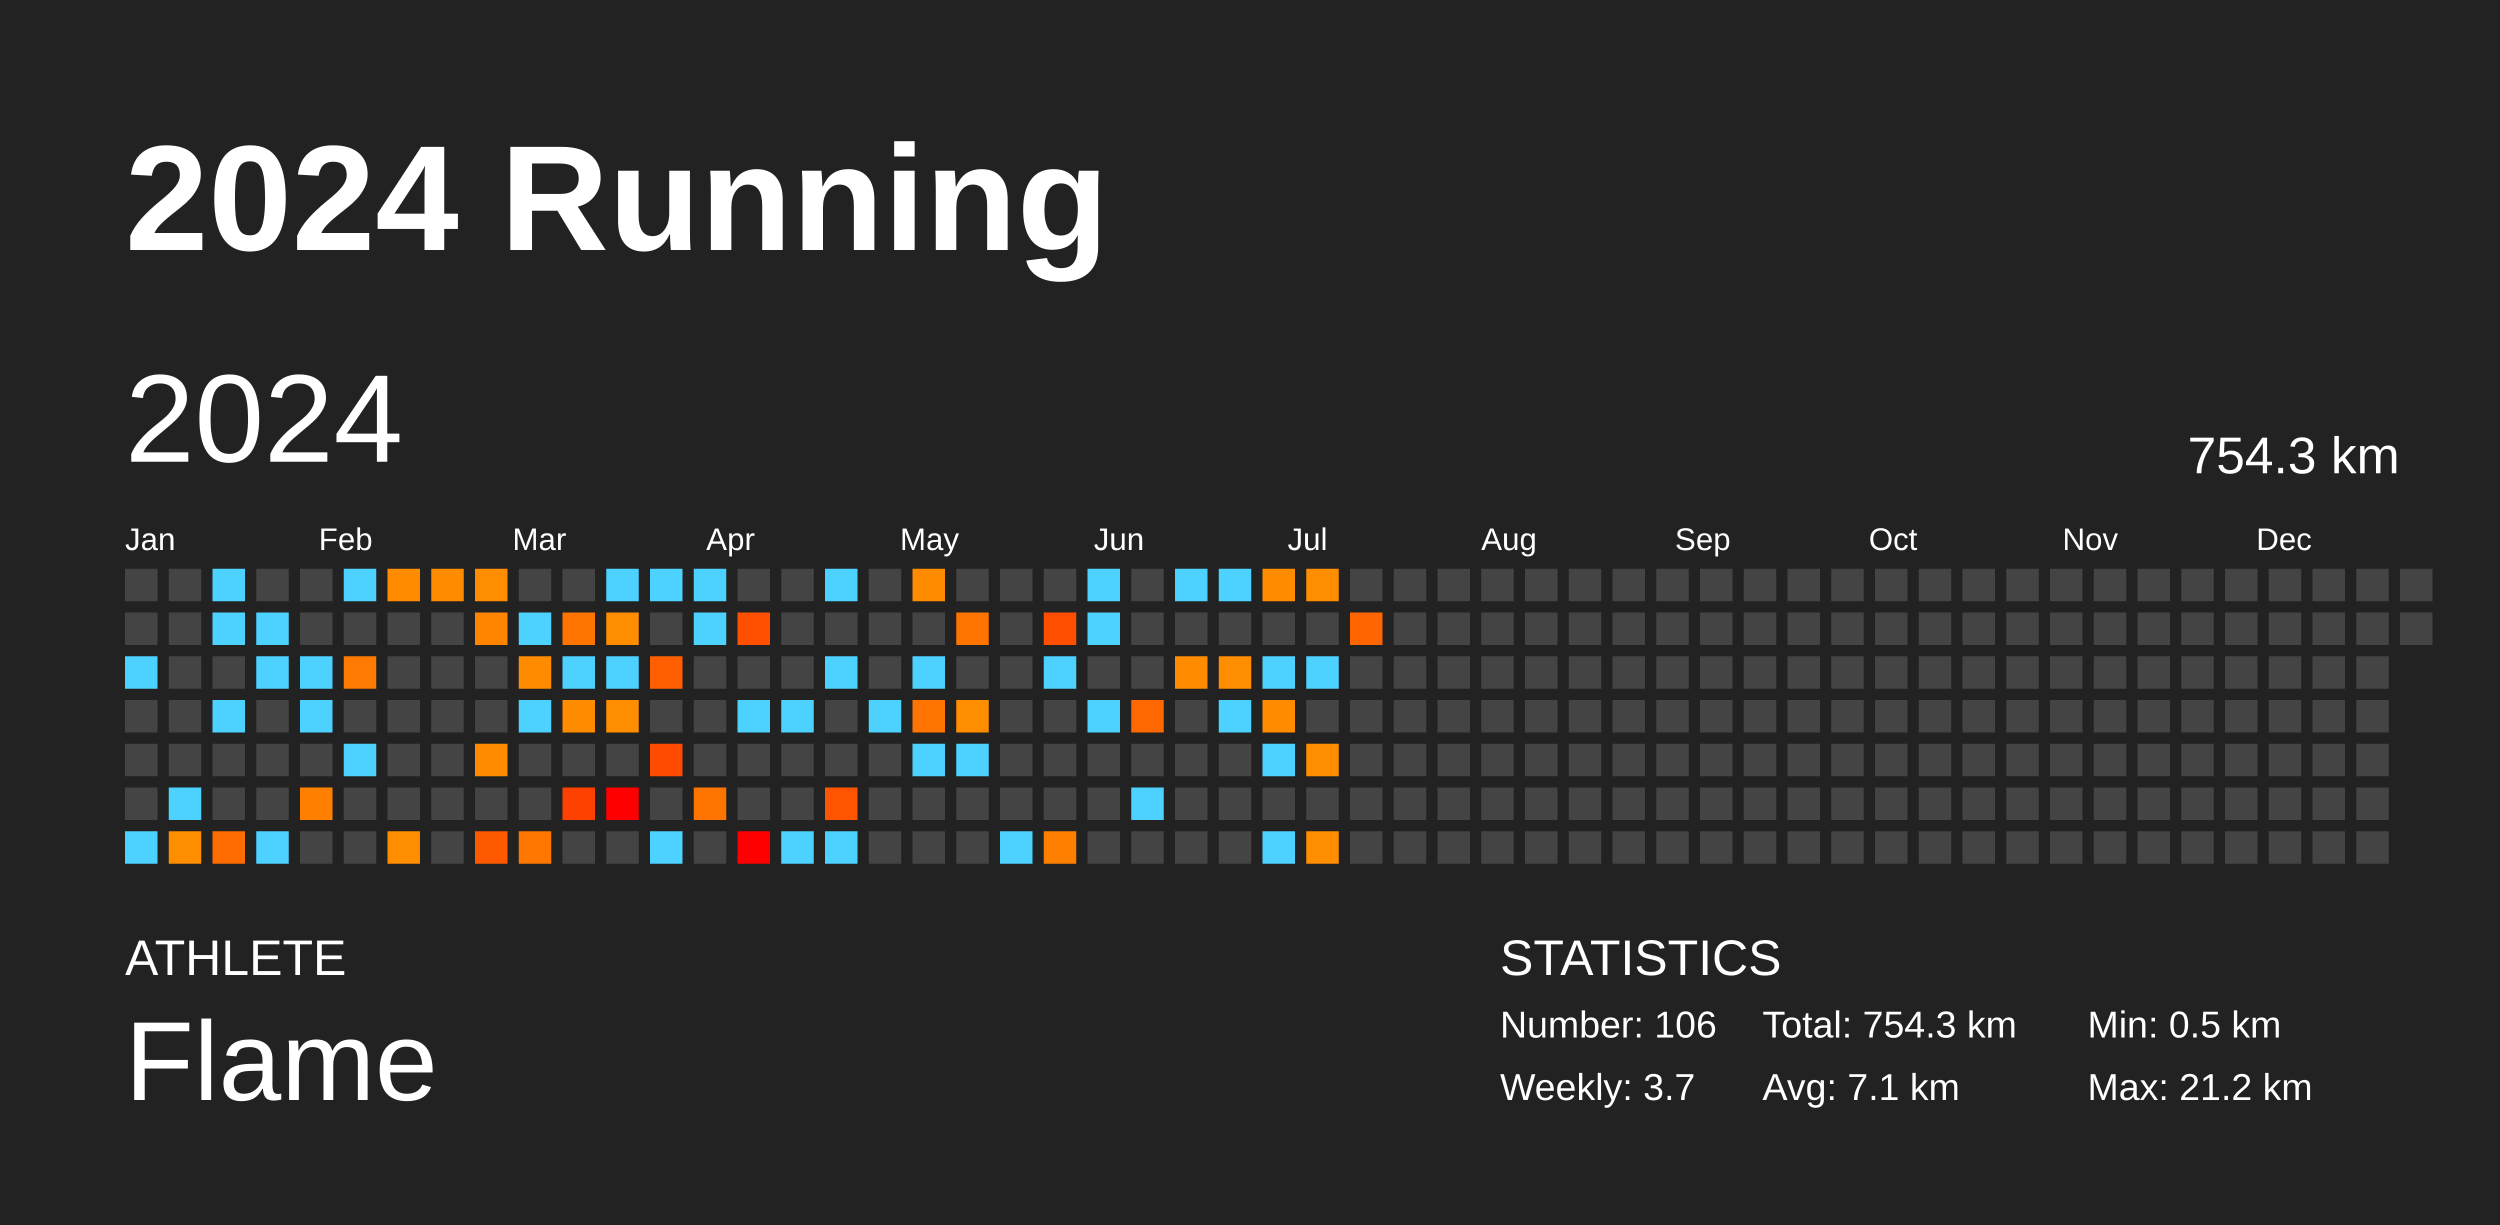
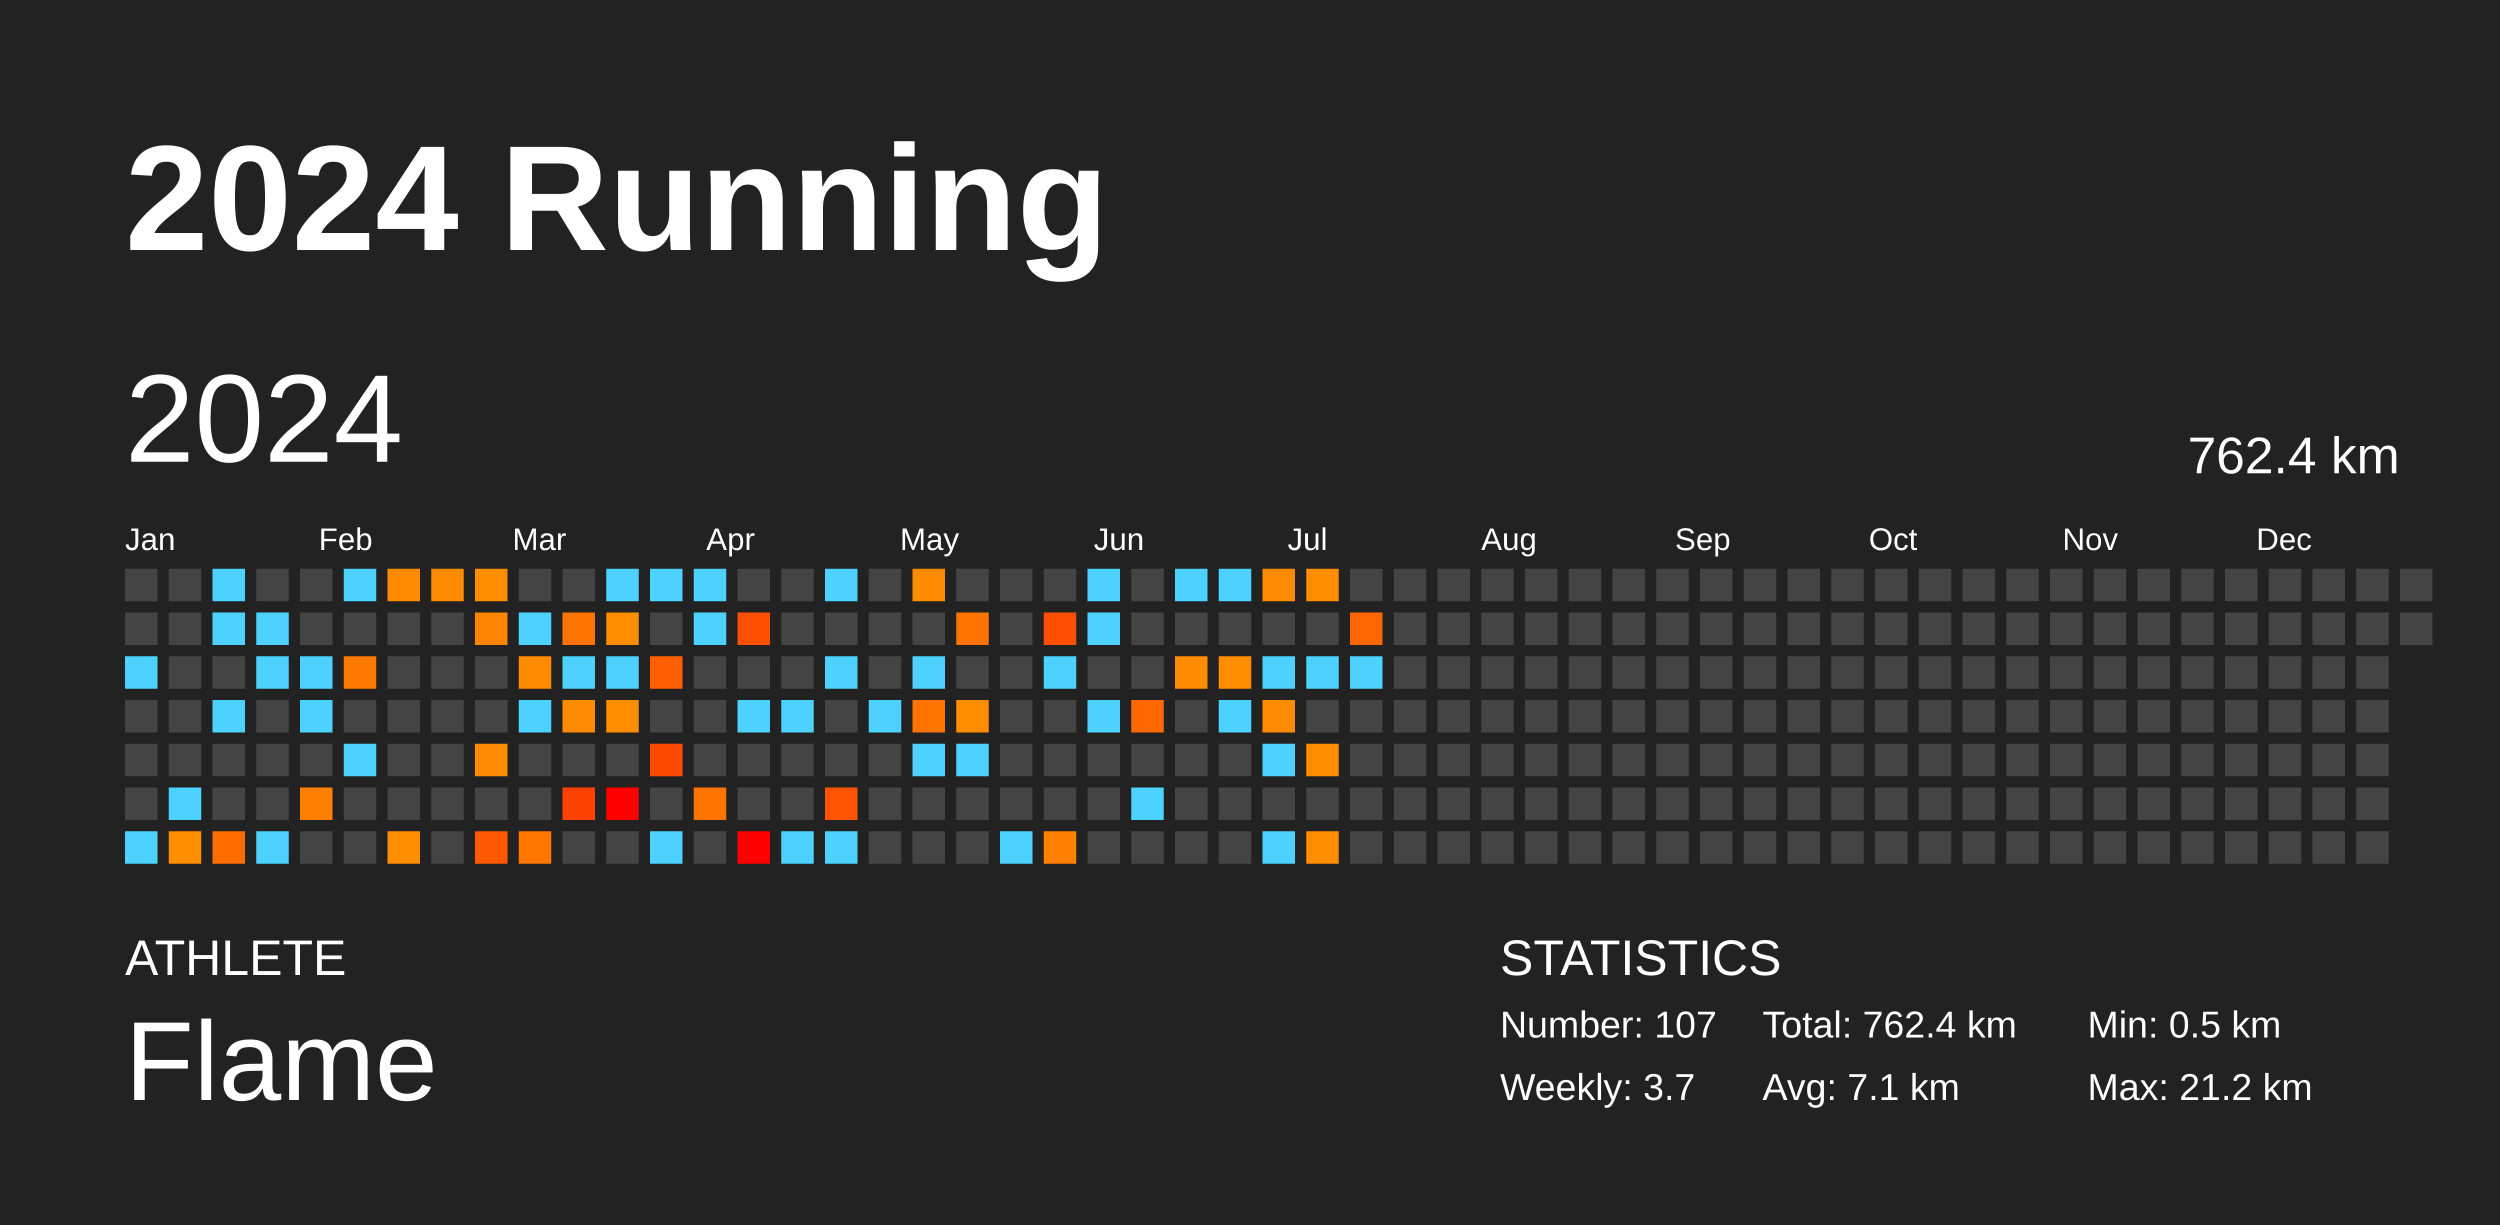
<svg xmlns="http://www.w3.org/2000/svg" baseProfile="full" height="98mm" version="1.1" viewBox="0,0,200,98" width="200mm">
  <defs />
  <rect fill="#222222" height="98" width="200" x="0" y="0" />
  <text fill="#FFFFFF" style="font-size:12px; font-family:Arial; font-weight:bold;" x="10" y="20">2024 Running</text>
  <text fill="#FFFFFF" style="font-size:4px; font-family:Arial" x="10" y="78">ATHLETE</text>
  <text fill="#FFFFFF" style="font-size:9px; font-family:Arial" x="10" y="88">Flame</text>
  <text fill="#FFFFFF" style="font-size:4px; font-family:Arial" x="120" y="78">STATISTICS</text>
-   <text fill="#FFFFFF" style="font-size:3px; font-family:Arial" x="120" y="83">Number: 106</text>
+   <text fill="#FFFFFF" style="font-size:3px; font-family:Arial" x="120" y="83">Number: 107</text>
  <text fill="#FFFFFF" style="font-size:3px; font-family:Arial" x="120" y="88">Weekly: 3.7</text>
-   <text fill="#FFFFFF" style="font-size:3px; font-family:Arial" x="141" y="83">Total: 754.3 km</text>
+   <text fill="#FFFFFF" style="font-size:3px; font-family:Arial" x="141" y="83">Total: 762.4 km</text>
  <text fill="#FFFFFF" style="font-size:3px; font-family:Arial" x="141" y="88">Avg: 7.1 km</text>
  <text fill="#FFFFFF" style="font-size:3px; font-family:Arial" x="167" y="83">Min: 0.5 km</text>
  <text fill="#FFFFFF" style="font-size:3px; font-family:Arial" x="167" y="88">Max: 21.2 km</text>
  <text dominant-baseline="hanging" fill="#FFFFFF" style="font-size:10.0px; font-family:Arial;" x="10" y="30">2024</text>
-   <text dominant-baseline="hanging" fill="#FFFFFF" style="font-size:4.125px; font-family:Arial;" x="175" y="35">754.3 km</text>
+   <text dominant-baseline="hanging" fill="#FFFFFF" style="font-size:4.125px; font-family:Arial;" x="175" y="35">762.4 km</text>
  <text fill="#FFFFFF" style="font-size:2.5px; font-family:Arial" x="10.0" y="44">Jan</text>
  <text fill="#FFFFFF" style="font-size:2.5px; font-family:Arial" x="25.5" y="44">Feb</text>
  <text fill="#FFFFFF" style="font-size:2.5px; font-family:Arial" x="41.0" y="44">Mar</text>
  <text fill="#FFFFFF" style="font-size:2.5px; font-family:Arial" x="56.5" y="44">Apr</text>
  <text fill="#FFFFFF" style="font-size:2.5px; font-family:Arial" x="72.0" y="44">May</text>
  <text fill="#FFFFFF" style="font-size:2.5px; font-family:Arial" x="87.5" y="44">Jun</text>
  <text fill="#FFFFFF" style="font-size:2.5px; font-family:Arial" x="103.0" y="44">Jul</text>
  <text fill="#FFFFFF" style="font-size:2.5px; font-family:Arial" x="118.5" y="44">Aug</text>
  <text fill="#FFFFFF" style="font-size:2.5px; font-family:Arial" x="134.0" y="44">Sep</text>
  <text fill="#FFFFFF" style="font-size:2.5px; font-family:Arial" x="149.5" y="44">Oct</text>
  <text fill="#FFFFFF" style="font-size:2.5px; font-family:Arial" x="165.0" y="44">Nov</text>
  <text fill="#FFFFFF" style="font-size:2.5px; font-family:Arial" x="180.5" y="44">Dec</text>
  <rect fill="#444444" height="2.6" width="2.6" x="10.0" y="45.5" />
  <rect fill="#444444" height="2.6" width="2.6" x="10.0" y="49.0" />
  <rect fill="#4dd2ff" height="2.6" width="2.6" x="10.0" y="52.5" />
  <rect fill="#444444" height="2.6" width="2.6" x="10.0" y="56.0" />
  <rect fill="#444444" height="2.6" width="2.6" x="10.0" y="59.5" />
  <rect fill="#444444" height="2.6" width="2.6" x="10.0" y="63.0" />
  <rect fill="#4dd2ff" height="2.6" width="2.6" x="10.0" y="66.5" />
  <rect fill="#444444" height="2.6" width="2.6" x="13.5" y="45.5" />
  <rect fill="#444444" height="2.6" width="2.6" x="13.5" y="49.0" />
  <rect fill="#444444" height="2.6" width="2.6" x="13.5" y="52.5" />
  <rect fill="#444444" height="2.6" width="2.6" x="13.5" y="56.0" />
  <rect fill="#444444" height="2.6" width="2.6" x="13.5" y="59.5" />
  <rect fill="#4dd2ff" height="2.6" width="2.6" x="13.5" y="63.0" />
  <rect fill="#ff8d00" height="2.6" width="2.6" x="13.5" y="66.5" />
  <rect fill="#4dd2ff" height="2.6" width="2.6" x="17.0" y="45.5" />
  <rect fill="#4dd2ff" height="2.6" width="2.6" x="17.0" y="49.0" />
  <rect fill="#444444" height="2.6" width="2.6" x="17.0" y="52.5" />
  <rect fill="#4dd2ff" height="2.6" width="2.6" x="17.0" y="56.0" />
  <rect fill="#444444" height="2.6" width="2.6" x="17.0" y="59.5" />
  <rect fill="#444444" height="2.6" width="2.6" x="17.0" y="63.0" />
  <rect fill="#ff6c00" height="2.6" width="2.6" x="17.0" y="66.5" />
  <rect fill="#444444" height="2.6" width="2.6" x="20.5" y="45.5" />
  <rect fill="#4dd2ff" height="2.6" width="2.6" x="20.5" y="49.0" />
  <rect fill="#4dd2ff" height="2.6" width="2.6" x="20.5" y="52.5" />
  <rect fill="#444444" height="2.6" width="2.6" x="20.5" y="56.0" />
  <rect fill="#444444" height="2.6" width="2.6" x="20.5" y="59.5" />
  <rect fill="#444444" height="2.6" width="2.6" x="20.5" y="63.0" />
  <rect fill="#4dd2ff" height="2.6" width="2.6" x="20.5" y="66.5" />
  <rect fill="#444444" height="2.6" width="2.6" x="24.0" y="45.5" />
  <rect fill="#444444" height="2.6" width="2.6" x="24.0" y="49.0" />
  <rect fill="#4dd2ff" height="2.6" width="2.6" x="24.0" y="52.5" />
  <rect fill="#4dd2ff" height="2.6" width="2.6" x="24.0" y="56.0" />
  <rect fill="#444444" height="2.6" width="2.6" x="24.0" y="59.5" />
  <rect fill="#ff8000" height="2.6" width="2.6" x="24.0" y="63.0" />
  <rect fill="#444444" height="2.6" width="2.6" x="24.0" y="66.5" />
  <rect fill="#4dd2ff" height="2.6" width="2.6" x="27.5" y="45.5" />
  <rect fill="#444444" height="2.6" width="2.6" x="27.5" y="49.0" />
  <rect fill="#ff7a00" height="2.6" width="2.6" x="27.5" y="52.5" />
  <rect fill="#444444" height="2.6" width="2.6" x="27.5" y="56.0" />
  <rect fill="#4dd2ff" height="2.6" width="2.6" x="27.5" y="59.5" />
  <rect fill="#444444" height="2.6" width="2.6" x="27.5" y="63.0" />
  <rect fill="#444444" height="2.6" width="2.6" x="27.5" y="66.5" />
  <rect fill="#ff8c00" height="2.6" width="2.6" x="31.0" y="45.5" />
  <rect fill="#444444" height="2.6" width="2.6" x="31.0" y="49.0" />
  <rect fill="#444444" height="2.6" width="2.6" x="31.0" y="52.5" />
  <rect fill="#444444" height="2.6" width="2.6" x="31.0" y="56.0" />
  <rect fill="#444444" height="2.6" width="2.6" x="31.0" y="59.5" />
  <rect fill="#444444" height="2.6" width="2.6" x="31.0" y="63.0" />
  <rect fill="#ff8d00" height="2.6" width="2.6" x="31.0" y="66.5" />
  <rect fill="#ff8c00" height="2.6" width="2.6" x="34.5" y="45.5" />
  <rect fill="#444444" height="2.6" width="2.6" x="34.5" y="49.0" />
  <rect fill="#444444" height="2.6" width="2.6" x="34.5" y="52.5" />
  <rect fill="#444444" height="2.6" width="2.6" x="34.5" y="56.0" />
  <rect fill="#444444" height="2.6" width="2.6" x="34.5" y="59.5" />
  <rect fill="#444444" height="2.6" width="2.6" x="34.5" y="63.0" />
  <rect fill="#444444" height="2.6" width="2.6" x="34.5" y="66.5" />
  <rect fill="#ff8d00" height="2.6" width="2.6" x="38.0" y="45.5" />
  <rect fill="#ff8400" height="2.6" width="2.6" x="38.0" y="49.0" />
  <rect fill="#444444" height="2.6" width="2.6" x="38.0" y="52.5" />
  <rect fill="#444444" height="2.6" width="2.6" x="38.0" y="56.0" />
  <rect fill="#ff8b00" height="2.6" width="2.6" x="38.0" y="59.5" />
  <rect fill="#444444" height="2.6" width="2.6" x="38.0" y="63.0" />
  <rect fill="#ff5900" height="2.6" width="2.6" x="38.0" y="66.5" />
  <rect fill="#444444" height="2.6" width="2.6" x="41.5" y="45.5" />
  <rect fill="#4dd2ff" height="2.6" width="2.6" x="41.5" y="49.0" />
  <rect fill="#ff8c00" height="2.6" width="2.6" x="41.5" y="52.5" />
  <rect fill="#4dd2ff" height="2.6" width="2.6" x="41.5" y="56.0" />
  <rect fill="#444444" height="2.6" width="2.6" x="41.5" y="59.5" />
  <rect fill="#444444" height="2.6" width="2.6" x="41.5" y="63.0" />
  <rect fill="#ff7700" height="2.6" width="2.6" x="41.5" y="66.5" />
  <rect fill="#444444" height="2.6" width="2.6" x="45.0" y="45.5" />
  <rect fill="#ff7300" height="2.6" width="2.6" x="45.0" y="49.0" />
  <rect fill="#4dd2ff" height="2.6" width="2.6" x="45.0" y="52.5" />
  <rect fill="#ff8b00" height="2.6" width="2.6" x="45.0" y="56.0" />
  <rect fill="#444444" height="2.6" width="2.6" x="45.0" y="59.5" />
  <rect fill="#ff4100" height="2.6" width="2.6" x="45.0" y="63.0" />
  <rect fill="#444444" height="2.6" width="2.6" x="45.0" y="66.5" />
  <rect fill="#4dd2ff" height="2.6" width="2.6" x="48.5" y="45.5" />
  <rect fill="#ff8d00" height="2.6" width="2.6" x="48.5" y="49.0" />
  <rect fill="#4dd2ff" height="2.6" width="2.6" x="48.5" y="52.5" />
  <rect fill="#ff8d00" height="2.6" width="2.6" x="48.5" y="56.0" />
  <rect fill="#444444" height="2.6" width="2.6" x="48.5" y="59.5" />
  <rect fill="red" height="2.6" width="2.6" x="48.5" y="63.0" />
  <rect fill="#444444" height="2.6" width="2.6" x="48.5" y="66.5" />
  <rect fill="#4dd2ff" height="2.6" width="2.6" x="52.0" y="45.5" />
  <rect fill="#444444" height="2.6" width="2.6" x="52.0" y="49.0" />
  <rect fill="#ff5f00" height="2.6" width="2.6" x="52.0" y="52.5" />
  <rect fill="#444444" height="2.6" width="2.6" x="52.0" y="56.0" />
  <rect fill="#ff4b00" height="2.6" width="2.6" x="52.0" y="59.5" />
  <rect fill="#444444" height="2.6" width="2.6" x="52.0" y="63.0" />
  <rect fill="#4dd2ff" height="2.6" width="2.6" x="52.0" y="66.5" />
  <rect fill="#4dd2ff" height="2.6" width="2.6" x="55.5" y="45.5" />
  <rect fill="#4dd2ff" height="2.6" width="2.6" x="55.5" y="49.0" />
  <rect fill="#444444" height="2.6" width="2.6" x="55.5" y="52.5" />
  <rect fill="#444444" height="2.6" width="2.6" x="55.5" y="56.0" />
  <rect fill="#444444" height="2.6" width="2.6" x="55.5" y="59.5" />
  <rect fill="#ff7400" height="2.6" width="2.6" x="55.5" y="63.0" />
  <rect fill="#444444" height="2.6" width="2.6" x="55.5" y="66.5" />
  <rect fill="#444444" height="2.6" width="2.6" x="59.0" y="45.5" />
  <rect fill="#ff4f00" height="2.6" width="2.6" x="59.0" y="49.0" />
  <rect fill="#444444" height="2.6" width="2.6" x="59.0" y="52.5" />
  <rect fill="#4dd2ff" height="2.6" width="2.6" x="59.0" y="56.0" />
  <rect fill="#444444" height="2.6" width="2.6" x="59.0" y="59.5" />
  <rect fill="#444444" height="2.6" width="2.6" x="59.0" y="63.0" />
  <rect fill="red" height="2.6" width="2.6" x="59.0" y="66.5" />
  <rect fill="#444444" height="2.6" width="2.6" x="62.5" y="45.5" />
  <rect fill="#444444" height="2.6" width="2.6" x="62.5" y="49.0" />
  <rect fill="#444444" height="2.6" width="2.6" x="62.5" y="52.5" />
  <rect fill="#4dd2ff" height="2.6" width="2.6" x="62.5" y="56.0" />
  <rect fill="#444444" height="2.6" width="2.6" x="62.5" y="59.5" />
  <rect fill="#444444" height="2.6" width="2.6" x="62.5" y="63.0" />
  <rect fill="#4dd2ff" height="2.6" width="2.6" x="62.5" y="66.5" />
  <rect fill="#4dd2ff" height="2.6" width="2.6" x="66.0" y="45.5" />
  <rect fill="#444444" height="2.6" width="2.6" x="66.0" y="49.0" />
  <rect fill="#4dd2ff" height="2.6" width="2.6" x="66.0" y="52.5" />
  <rect fill="#444444" height="2.6" width="2.6" x="66.0" y="56.0" />
  <rect fill="#444444" height="2.6" width="2.6" x="66.0" y="59.5" />
  <rect fill="#ff5500" height="2.6" width="2.6" x="66.0" y="63.0" />
  <rect fill="#4dd2ff" height="2.6" width="2.6" x="66.0" y="66.5" />
  <rect fill="#444444" height="2.6" width="2.6" x="69.5" y="45.5" />
  <rect fill="#444444" height="2.6" width="2.6" x="69.5" y="49.0" />
  <rect fill="#444444" height="2.6" width="2.6" x="69.5" y="52.5" />
  <rect fill="#4dd2ff" height="2.6" width="2.6" x="69.5" y="56.0" />
  <rect fill="#444444" height="2.6" width="2.6" x="69.5" y="59.5" />
  <rect fill="#444444" height="2.6" width="2.6" x="69.5" y="63.0" />
  <rect fill="#444444" height="2.6" width="2.6" x="69.5" y="66.5" />
  <rect fill="#ff8c00" height="2.6" width="2.6" x="73.0" y="45.5" />
  <rect fill="#444444" height="2.6" width="2.6" x="73.0" y="49.0" />
  <rect fill="#4dd2ff" height="2.6" width="2.6" x="73.0" y="52.5" />
  <rect fill="#ff7300" height="2.6" width="2.6" x="73.0" y="56.0" />
  <rect fill="#4dd2ff" height="2.6" width="2.6" x="73.0" y="59.5" />
  <rect fill="#444444" height="2.6" width="2.6" x="73.0" y="63.0" />
  <rect fill="#444444" height="2.6" width="2.6" x="73.0" y="66.5" />
  <rect fill="#444444" height="2.6" width="2.6" x="76.5" y="45.5" />
  <rect fill="#ff7400" height="2.6" width="2.6" x="76.5" y="49.0" />
  <rect fill="#444444" height="2.6" width="2.6" x="76.5" y="52.5" />
  <rect fill="#ff8d00" height="2.6" width="2.6" x="76.5" y="56.0" />
  <rect fill="#4dd2ff" height="2.6" width="2.6" x="76.5" y="59.5" />
  <rect fill="#444444" height="2.6" width="2.6" x="76.5" y="63.0" />
  <rect fill="#444444" height="2.6" width="2.6" x="76.5" y="66.5" />
  <rect fill="#444444" height="2.6" width="2.6" x="80.0" y="45.5" />
  <rect fill="#444444" height="2.6" width="2.6" x="80.0" y="49.0" />
  <rect fill="#444444" height="2.6" width="2.6" x="80.0" y="52.5" />
  <rect fill="#444444" height="2.6" width="2.6" x="80.0" y="56.0" />
  <rect fill="#444444" height="2.6" width="2.6" x="80.0" y="59.5" />
  <rect fill="#444444" height="2.6" width="2.6" x="80.0" y="63.0" />
  <rect fill="#4dd2ff" height="2.6" width="2.6" x="80.0" y="66.5" />
  <rect fill="#444444" height="2.6" width="2.6" x="83.5" y="45.5" />
  <rect fill="#ff4e00" height="2.6" width="2.6" x="83.5" y="49.0" />
  <rect fill="#4dd2ff" height="2.6" width="2.6" x="83.5" y="52.5" />
  <rect fill="#444444" height="2.6" width="2.6" x="83.5" y="56.0" />
  <rect fill="#444444" height="2.6" width="2.6" x="83.5" y="59.5" />
  <rect fill="#444444" height="2.6" width="2.6" x="83.5" y="63.0" />
  <rect fill="#ff8000" height="2.6" width="2.6" x="83.5" y="66.5" />
  <rect fill="#4dd2ff" height="2.6" width="2.6" x="87.0" y="45.5" />
  <rect fill="#4dd2ff" height="2.6" width="2.6" x="87.0" y="49.0" />
  <rect fill="#444444" height="2.6" width="2.6" x="87.0" y="52.5" />
  <rect fill="#4dd2ff" height="2.6" width="2.6" x="87.0" y="56.0" />
  <rect fill="#444444" height="2.6" width="2.6" x="87.0" y="59.5" />
  <rect fill="#444444" height="2.6" width="2.6" x="87.0" y="63.0" />
  <rect fill="#444444" height="2.6" width="2.6" x="87.0" y="66.5" />
  <rect fill="#444444" height="2.6" width="2.6" x="90.5" y="45.5" />
  <rect fill="#444444" height="2.6" width="2.6" x="90.5" y="49.0" />
  <rect fill="#444444" height="2.6" width="2.6" x="90.5" y="52.5" />
  <rect fill="#ff6700" height="2.6" width="2.6" x="90.5" y="56.0" />
  <rect fill="#444444" height="2.6" width="2.6" x="90.5" y="59.5" />
  <rect fill="#4dd2ff" height="2.6" width="2.6" x="90.5" y="63.0" />
  <rect fill="#444444" height="2.6" width="2.6" x="90.5" y="66.5" />
  <rect fill="#4dd2ff" height="2.6" width="2.6" x="94.0" y="45.5" />
  <rect fill="#444444" height="2.6" width="2.6" x="94.0" y="49.0" />
  <rect fill="#ff8c00" height="2.6" width="2.6" x="94.0" y="52.5" />
  <rect fill="#444444" height="2.6" width="2.6" x="94.0" y="56.0" />
  <rect fill="#444444" height="2.6" width="2.6" x="94.0" y="59.5" />
  <rect fill="#444444" height="2.6" width="2.6" x="94.0" y="63.0" />
  <rect fill="#444444" height="2.6" width="2.6" x="94.0" y="66.5" />
  <rect fill="#4dd2ff" height="2.6" width="2.6" x="97.5" y="45.5" />
  <rect fill="#444444" height="2.6" width="2.6" x="97.5" y="49.0" />
  <rect fill="#ff8d00" height="2.6" width="2.6" x="97.5" y="52.5" />
  <rect fill="#4dd2ff" height="2.6" width="2.6" x="97.5" y="56.0" />
  <rect fill="#444444" height="2.6" width="2.6" x="97.5" y="59.5" />
  <rect fill="#444444" height="2.6" width="2.6" x="97.5" y="63.0" />
  <rect fill="#444444" height="2.6" width="2.6" x="97.5" y="66.5" />
  <rect fill="#ff8b00" height="2.6" width="2.6" x="101.0" y="45.5" />
  <rect fill="#444444" height="2.6" width="2.6" x="101.0" y="49.0" />
  <rect fill="#4dd2ff" height="2.6" width="2.6" x="101.0" y="52.5" />
  <rect fill="#ff8c00" height="2.6" width="2.6" x="101.0" y="56.0" />
  <rect fill="#4dd2ff" height="2.6" width="2.6" x="101.0" y="59.5" />
  <rect fill="#444444" height="2.6" width="2.6" x="101.0" y="63.0" />
  <rect fill="#4dd2ff" height="2.6" width="2.6" x="101.0" y="66.5" />
  <rect fill="#ff8d00" height="2.6" width="2.6" x="104.5" y="45.5" />
  <rect fill="#444444" height="2.6" width="2.6" x="104.5" y="49.0" />
  <rect fill="#4dd2ff" height="2.6" width="2.6" x="104.5" y="52.5" />
  <rect fill="#444444" height="2.6" width="2.6" x="104.5" y="56.0" />
  <rect fill="#ff8d00" height="2.6" width="2.6" x="104.5" y="59.5" />
  <rect fill="#444444" height="2.6" width="2.6" x="104.5" y="63.0" />
  <rect fill="#ff8d00" height="2.6" width="2.6" x="104.5" y="66.5" />
  <rect fill="#444444" height="2.6" width="2.6" x="108.0" y="45.5" />
  <rect fill="#ff6500" height="2.6" width="2.6" x="108.0" y="49.0" />
-   <rect fill="#444444" height="2.6" width="2.6" x="108.0" y="52.5" />
+   <rect fill="#4dd2ff" height="2.6" width="2.6" x="108.0" y="52.5" />
  <rect fill="#444444" height="2.6" width="2.6" x="108.0" y="56.0" />
  <rect fill="#444444" height="2.6" width="2.6" x="108.0" y="59.5" />
  <rect fill="#444444" height="2.6" width="2.6" x="108.0" y="63.0" />
  <rect fill="#444444" height="2.6" width="2.6" x="108.0" y="66.5" />
  <rect fill="#444444" height="2.6" width="2.6" x="111.5" y="45.5" />
  <rect fill="#444444" height="2.6" width="2.6" x="111.5" y="49.0" />
  <rect fill="#444444" height="2.6" width="2.6" x="111.5" y="52.5" />
  <rect fill="#444444" height="2.6" width="2.6" x="111.5" y="56.0" />
  <rect fill="#444444" height="2.6" width="2.6" x="111.5" y="59.5" />
  <rect fill="#444444" height="2.6" width="2.6" x="111.5" y="63.0" />
  <rect fill="#444444" height="2.6" width="2.6" x="111.5" y="66.5" />
  <rect fill="#444444" height="2.6" width="2.6" x="115.0" y="45.5" />
  <rect fill="#444444" height="2.6" width="2.6" x="115.0" y="49.0" />
  <rect fill="#444444" height="2.6" width="2.6" x="115.0" y="52.5" />
  <rect fill="#444444" height="2.6" width="2.6" x="115.0" y="56.0" />
  <rect fill="#444444" height="2.6" width="2.6" x="115.0" y="59.5" />
  <rect fill="#444444" height="2.6" width="2.6" x="115.0" y="63.0" />
  <rect fill="#444444" height="2.6" width="2.6" x="115.0" y="66.5" />
  <rect fill="#444444" height="2.6" width="2.6" x="118.5" y="45.5" />
  <rect fill="#444444" height="2.6" width="2.6" x="118.5" y="49.0" />
  <rect fill="#444444" height="2.6" width="2.6" x="118.5" y="52.5" />
  <rect fill="#444444" height="2.6" width="2.6" x="118.5" y="56.0" />
  <rect fill="#444444" height="2.6" width="2.6" x="118.5" y="59.5" />
  <rect fill="#444444" height="2.6" width="2.6" x="118.5" y="63.0" />
  <rect fill="#444444" height="2.6" width="2.6" x="118.5" y="66.5" />
  <rect fill="#444444" height="2.6" width="2.6" x="122.0" y="45.5" />
  <rect fill="#444444" height="2.6" width="2.6" x="122.0" y="49.0" />
  <rect fill="#444444" height="2.6" width="2.6" x="122.0" y="52.5" />
  <rect fill="#444444" height="2.6" width="2.6" x="122.0" y="56.0" />
  <rect fill="#444444" height="2.6" width="2.6" x="122.0" y="59.5" />
  <rect fill="#444444" height="2.6" width="2.6" x="122.0" y="63.0" />
  <rect fill="#444444" height="2.6" width="2.6" x="122.0" y="66.5" />
  <rect fill="#444444" height="2.6" width="2.6" x="125.5" y="45.5" />
  <rect fill="#444444" height="2.6" width="2.6" x="125.5" y="49.0" />
  <rect fill="#444444" height="2.6" width="2.6" x="125.5" y="52.5" />
  <rect fill="#444444" height="2.6" width="2.6" x="125.5" y="56.0" />
  <rect fill="#444444" height="2.6" width="2.6" x="125.5" y="59.5" />
  <rect fill="#444444" height="2.6" width="2.6" x="125.5" y="63.0" />
  <rect fill="#444444" height="2.6" width="2.6" x="125.5" y="66.5" />
  <rect fill="#444444" height="2.6" width="2.6" x="129.0" y="45.5" />
  <rect fill="#444444" height="2.6" width="2.6" x="129.0" y="49.0" />
  <rect fill="#444444" height="2.6" width="2.6" x="129.0" y="52.5" />
  <rect fill="#444444" height="2.6" width="2.6" x="129.0" y="56.0" />
  <rect fill="#444444" height="2.6" width="2.6" x="129.0" y="59.5" />
  <rect fill="#444444" height="2.6" width="2.6" x="129.0" y="63.0" />
  <rect fill="#444444" height="2.6" width="2.6" x="129.0" y="66.5" />
  <rect fill="#444444" height="2.6" width="2.6" x="132.5" y="45.5" />
  <rect fill="#444444" height="2.6" width="2.6" x="132.5" y="49.0" />
  <rect fill="#444444" height="2.6" width="2.6" x="132.5" y="52.5" />
  <rect fill="#444444" height="2.6" width="2.6" x="132.5" y="56.0" />
  <rect fill="#444444" height="2.6" width="2.6" x="132.5" y="59.5" />
  <rect fill="#444444" height="2.6" width="2.6" x="132.5" y="63.0" />
  <rect fill="#444444" height="2.6" width="2.6" x="132.5" y="66.5" />
  <rect fill="#444444" height="2.6" width="2.6" x="136.0" y="45.5" />
  <rect fill="#444444" height="2.6" width="2.6" x="136.0" y="49.0" />
  <rect fill="#444444" height="2.6" width="2.6" x="136.0" y="52.5" />
  <rect fill="#444444" height="2.6" width="2.6" x="136.0" y="56.0" />
  <rect fill="#444444" height="2.6" width="2.6" x="136.0" y="59.5" />
  <rect fill="#444444" height="2.6" width="2.6" x="136.0" y="63.0" />
  <rect fill="#444444" height="2.6" width="2.6" x="136.0" y="66.5" />
  <rect fill="#444444" height="2.6" width="2.6" x="139.5" y="45.5" />
  <rect fill="#444444" height="2.6" width="2.6" x="139.5" y="49.0" />
  <rect fill="#444444" height="2.6" width="2.6" x="139.5" y="52.5" />
  <rect fill="#444444" height="2.6" width="2.6" x="139.5" y="56.0" />
  <rect fill="#444444" height="2.6" width="2.6" x="139.5" y="59.5" />
  <rect fill="#444444" height="2.6" width="2.6" x="139.5" y="63.0" />
  <rect fill="#444444" height="2.6" width="2.6" x="139.5" y="66.5" />
  <rect fill="#444444" height="2.6" width="2.6" x="143.0" y="45.5" />
  <rect fill="#444444" height="2.6" width="2.6" x="143.0" y="49.0" />
  <rect fill="#444444" height="2.6" width="2.6" x="143.0" y="52.5" />
  <rect fill="#444444" height="2.6" width="2.6" x="143.0" y="56.0" />
  <rect fill="#444444" height="2.6" width="2.6" x="143.0" y="59.5" />
  <rect fill="#444444" height="2.6" width="2.6" x="143.0" y="63.0" />
  <rect fill="#444444" height="2.6" width="2.6" x="143.0" y="66.5" />
  <rect fill="#444444" height="2.6" width="2.6" x="146.5" y="45.5" />
  <rect fill="#444444" height="2.6" width="2.6" x="146.5" y="49.0" />
  <rect fill="#444444" height="2.6" width="2.6" x="146.5" y="52.5" />
  <rect fill="#444444" height="2.6" width="2.6" x="146.5" y="56.0" />
  <rect fill="#444444" height="2.6" width="2.6" x="146.5" y="59.5" />
  <rect fill="#444444" height="2.6" width="2.6" x="146.5" y="63.0" />
  <rect fill="#444444" height="2.6" width="2.6" x="146.5" y="66.5" />
  <rect fill="#444444" height="2.6" width="2.6" x="150.0" y="45.5" />
  <rect fill="#444444" height="2.6" width="2.6" x="150.0" y="49.0" />
  <rect fill="#444444" height="2.6" width="2.6" x="150.0" y="52.5" />
  <rect fill="#444444" height="2.6" width="2.6" x="150.0" y="56.0" />
  <rect fill="#444444" height="2.6" width="2.6" x="150.0" y="59.5" />
  <rect fill="#444444" height="2.6" width="2.6" x="150.0" y="63.0" />
  <rect fill="#444444" height="2.6" width="2.6" x="150.0" y="66.5" />
  <rect fill="#444444" height="2.6" width="2.6" x="153.5" y="45.5" />
  <rect fill="#444444" height="2.6" width="2.6" x="153.5" y="49.0" />
  <rect fill="#444444" height="2.6" width="2.6" x="153.5" y="52.5" />
  <rect fill="#444444" height="2.6" width="2.6" x="153.5" y="56.0" />
  <rect fill="#444444" height="2.6" width="2.6" x="153.5" y="59.5" />
  <rect fill="#444444" height="2.6" width="2.6" x="153.5" y="63.0" />
  <rect fill="#444444" height="2.6" width="2.6" x="153.5" y="66.5" />
  <rect fill="#444444" height="2.6" width="2.6" x="157.0" y="45.5" />
  <rect fill="#444444" height="2.6" width="2.6" x="157.0" y="49.0" />
  <rect fill="#444444" height="2.6" width="2.6" x="157.0" y="52.5" />
  <rect fill="#444444" height="2.6" width="2.6" x="157.0" y="56.0" />
  <rect fill="#444444" height="2.6" width="2.6" x="157.0" y="59.5" />
  <rect fill="#444444" height="2.6" width="2.6" x="157.0" y="63.0" />
  <rect fill="#444444" height="2.6" width="2.6" x="157.0" y="66.5" />
  <rect fill="#444444" height="2.6" width="2.6" x="160.5" y="45.5" />
  <rect fill="#444444" height="2.6" width="2.6" x="160.5" y="49.0" />
  <rect fill="#444444" height="2.6" width="2.6" x="160.5" y="52.5" />
  <rect fill="#444444" height="2.6" width="2.6" x="160.5" y="56.0" />
  <rect fill="#444444" height="2.6" width="2.6" x="160.5" y="59.5" />
  <rect fill="#444444" height="2.6" width="2.6" x="160.5" y="63.0" />
  <rect fill="#444444" height="2.6" width="2.6" x="160.5" y="66.5" />
  <rect fill="#444444" height="2.6" width="2.6" x="164.0" y="45.5" />
  <rect fill="#444444" height="2.6" width="2.6" x="164.0" y="49.0" />
  <rect fill="#444444" height="2.6" width="2.6" x="164.0" y="52.5" />
  <rect fill="#444444" height="2.6" width="2.6" x="164.0" y="56.0" />
  <rect fill="#444444" height="2.6" width="2.6" x="164.0" y="59.5" />
  <rect fill="#444444" height="2.6" width="2.6" x="164.0" y="63.0" />
  <rect fill="#444444" height="2.6" width="2.6" x="164.0" y="66.5" />
  <rect fill="#444444" height="2.6" width="2.6" x="167.5" y="45.5" />
  <rect fill="#444444" height="2.6" width="2.6" x="167.5" y="49.0" />
  <rect fill="#444444" height="2.6" width="2.6" x="167.5" y="52.5" />
  <rect fill="#444444" height="2.6" width="2.6" x="167.5" y="56.0" />
  <rect fill="#444444" height="2.6" width="2.6" x="167.5" y="59.5" />
  <rect fill="#444444" height="2.6" width="2.6" x="167.5" y="63.0" />
  <rect fill="#444444" height="2.6" width="2.6" x="167.5" y="66.5" />
  <rect fill="#444444" height="2.6" width="2.6" x="171.0" y="45.5" />
  <rect fill="#444444" height="2.6" width="2.6" x="171.0" y="49.0" />
  <rect fill="#444444" height="2.6" width="2.6" x="171.0" y="52.5" />
  <rect fill="#444444" height="2.6" width="2.6" x="171.0" y="56.0" />
  <rect fill="#444444" height="2.6" width="2.6" x="171.0" y="59.5" />
  <rect fill="#444444" height="2.6" width="2.6" x="171.0" y="63.0" />
  <rect fill="#444444" height="2.6" width="2.6" x="171.0" y="66.5" />
  <rect fill="#444444" height="2.6" width="2.6" x="174.5" y="45.5" />
  <rect fill="#444444" height="2.6" width="2.6" x="174.5" y="49.0" />
  <rect fill="#444444" height="2.6" width="2.6" x="174.5" y="52.5" />
  <rect fill="#444444" height="2.6" width="2.6" x="174.5" y="56.0" />
  <rect fill="#444444" height="2.6" width="2.6" x="174.5" y="59.5" />
  <rect fill="#444444" height="2.6" width="2.6" x="174.5" y="63.0" />
  <rect fill="#444444" height="2.6" width="2.6" x="174.5" y="66.5" />
  <rect fill="#444444" height="2.6" width="2.6" x="178.0" y="45.5" />
  <rect fill="#444444" height="2.6" width="2.6" x="178.0" y="49.0" />
  <rect fill="#444444" height="2.6" width="2.6" x="178.0" y="52.5" />
  <rect fill="#444444" height="2.6" width="2.6" x="178.0" y="56.0" />
  <rect fill="#444444" height="2.6" width="2.6" x="178.0" y="59.5" />
  <rect fill="#444444" height="2.6" width="2.6" x="178.0" y="63.0" />
  <rect fill="#444444" height="2.6" width="2.6" x="178.0" y="66.5" />
  <rect fill="#444444" height="2.6" width="2.6" x="181.5" y="45.5" />
  <rect fill="#444444" height="2.6" width="2.6" x="181.5" y="49.0" />
  <rect fill="#444444" height="2.6" width="2.6" x="181.5" y="52.5" />
  <rect fill="#444444" height="2.6" width="2.6" x="181.5" y="56.0" />
  <rect fill="#444444" height="2.6" width="2.6" x="181.5" y="59.5" />
  <rect fill="#444444" height="2.6" width="2.6" x="181.5" y="63.0" />
  <rect fill="#444444" height="2.6" width="2.6" x="181.5" y="66.5" />
  <rect fill="#444444" height="2.6" width="2.6" x="185.0" y="45.5" />
  <rect fill="#444444" height="2.6" width="2.6" x="185.0" y="49.0" />
  <rect fill="#444444" height="2.6" width="2.6" x="185.0" y="52.5" />
  <rect fill="#444444" height="2.6" width="2.6" x="185.0" y="56.0" />
  <rect fill="#444444" height="2.6" width="2.6" x="185.0" y="59.5" />
  <rect fill="#444444" height="2.6" width="2.6" x="185.0" y="63.0" />
  <rect fill="#444444" height="2.6" width="2.6" x="185.0" y="66.5" />
  <rect fill="#444444" height="2.6" width="2.6" x="188.5" y="45.5" />
  <rect fill="#444444" height="2.6" width="2.6" x="188.5" y="49.0" />
  <rect fill="#444444" height="2.6" width="2.6" x="188.5" y="52.5" />
  <rect fill="#444444" height="2.6" width="2.6" x="188.5" y="56.0" />
  <rect fill="#444444" height="2.6" width="2.6" x="188.5" y="59.5" />
  <rect fill="#444444" height="2.6" width="2.6" x="188.5" y="63.0" />
  <rect fill="#444444" height="2.6" width="2.6" x="188.5" y="66.5" />
  <rect fill="#444444" height="2.6" width="2.6" x="192.0" y="45.5" />
  <rect fill="#444444" height="2.6" width="2.6" x="192.0" y="49.0" />
</svg>
